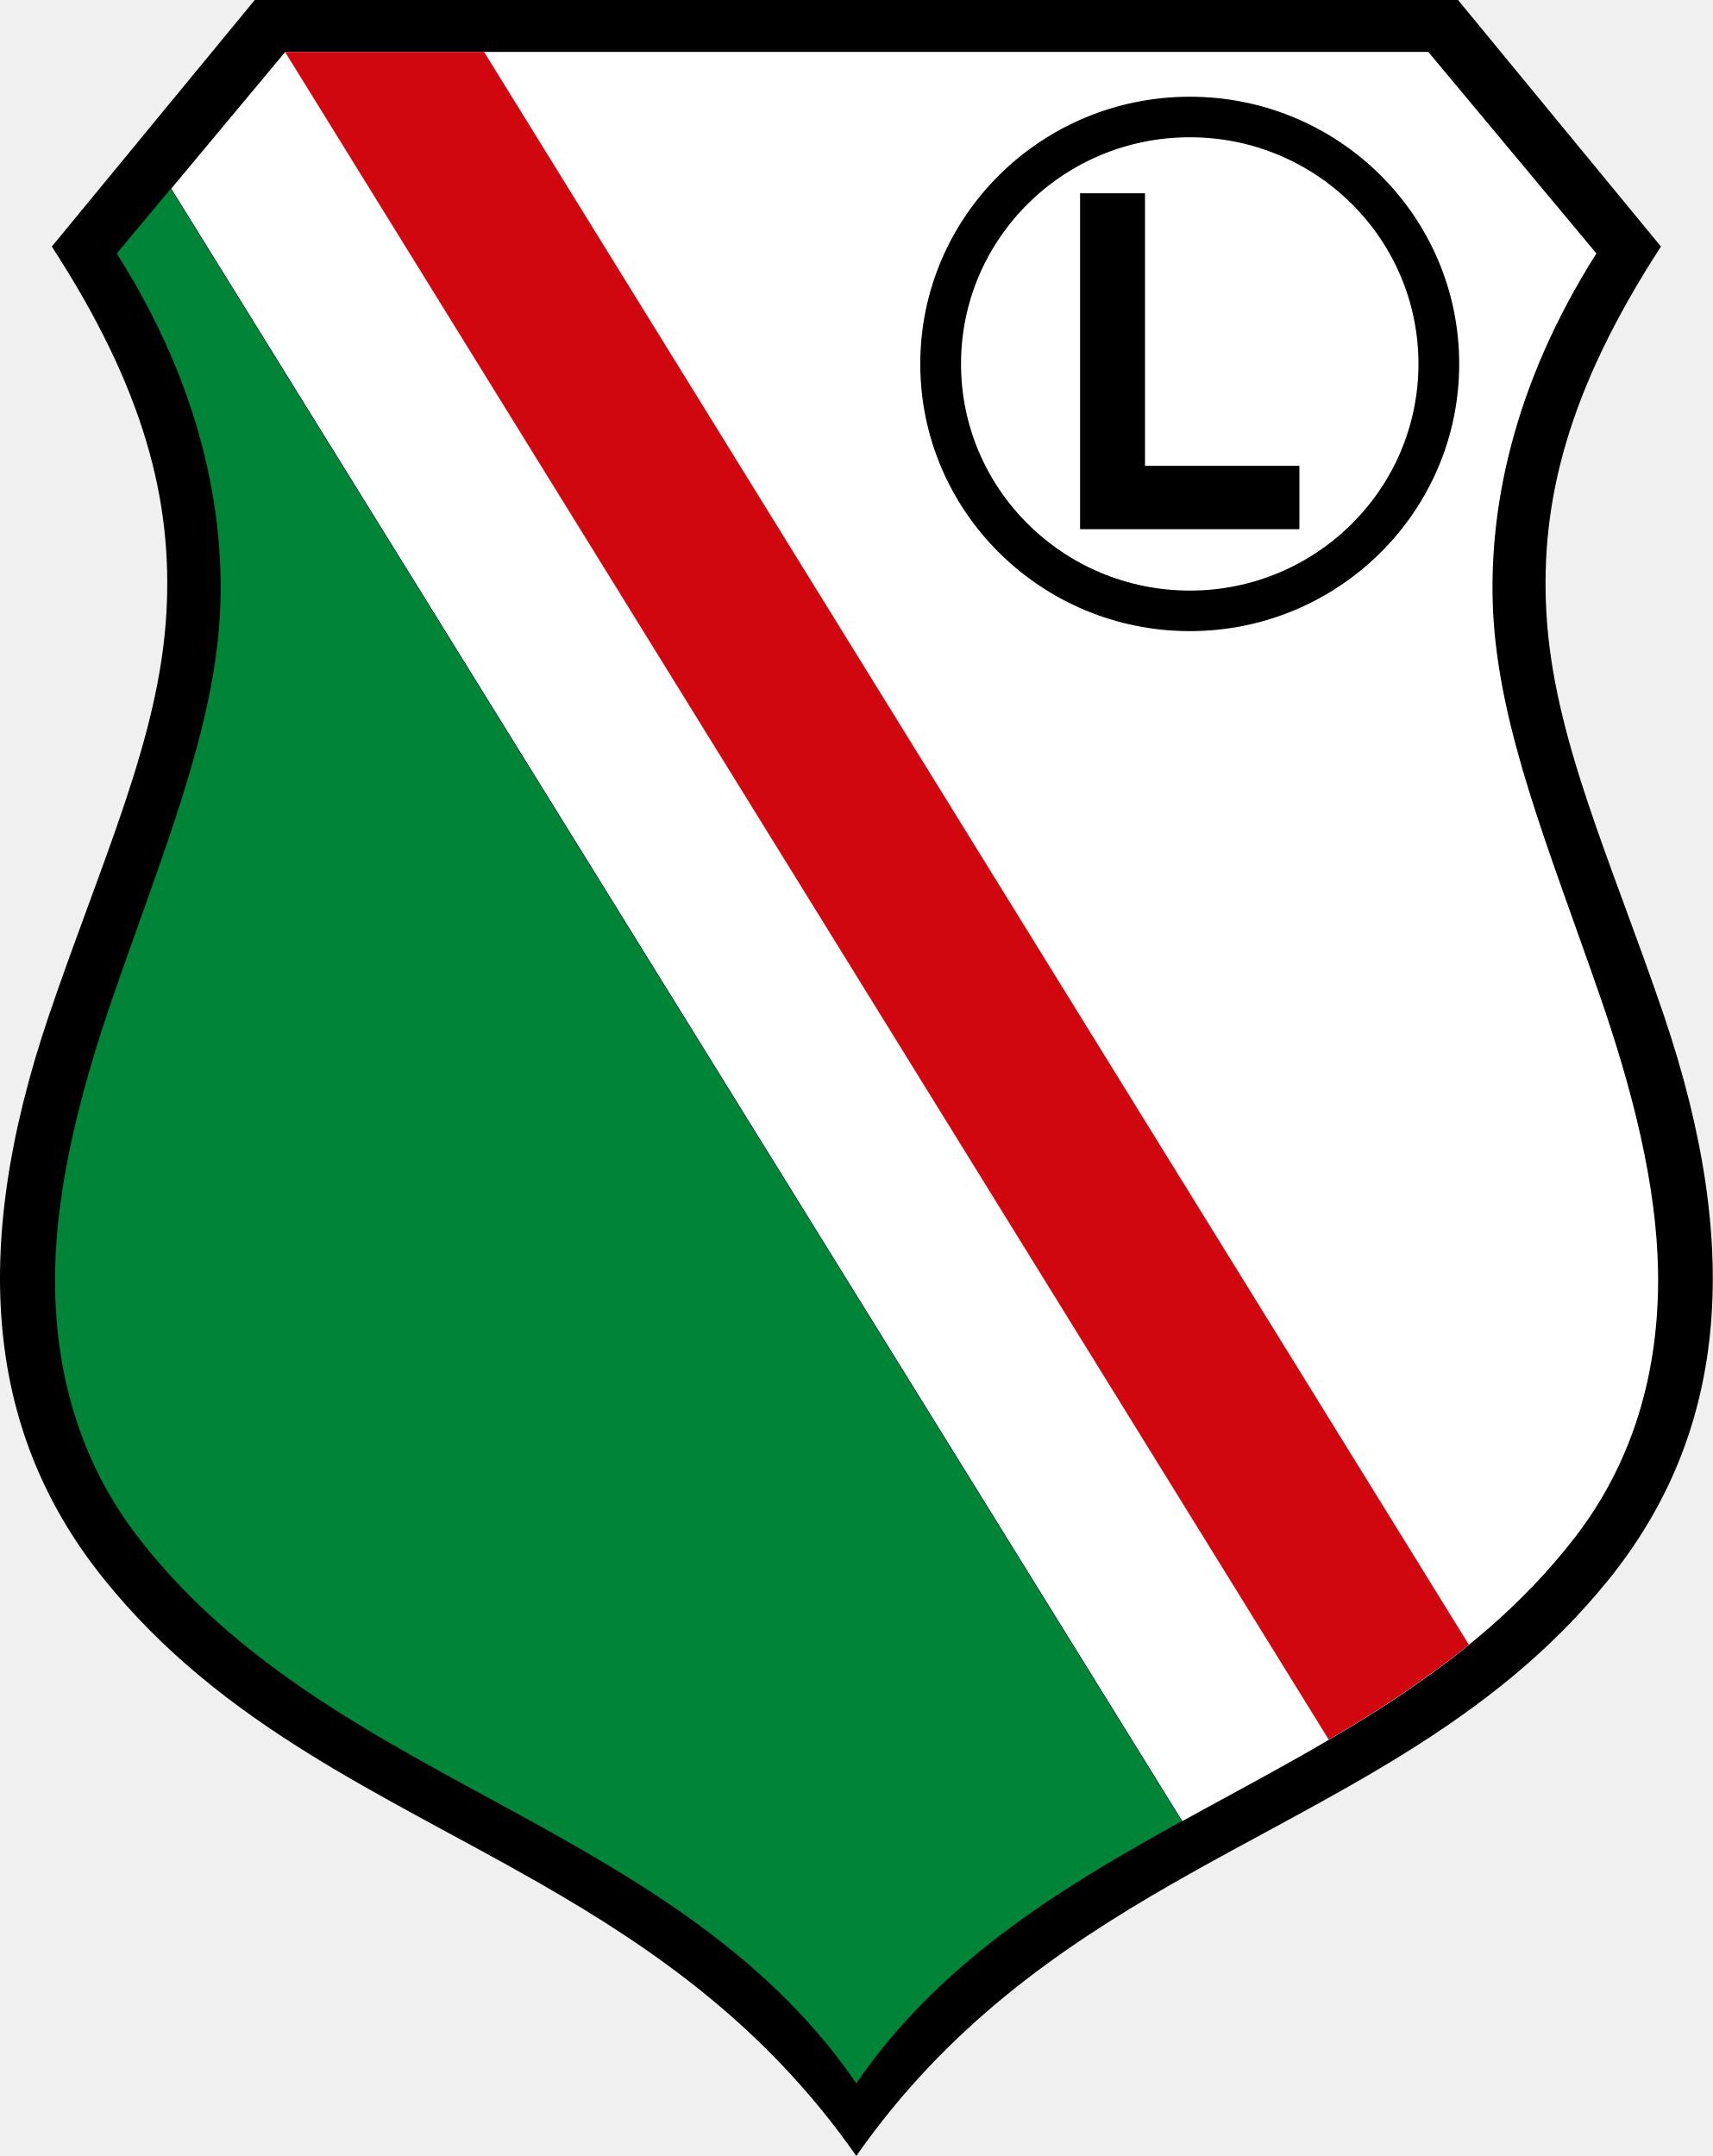
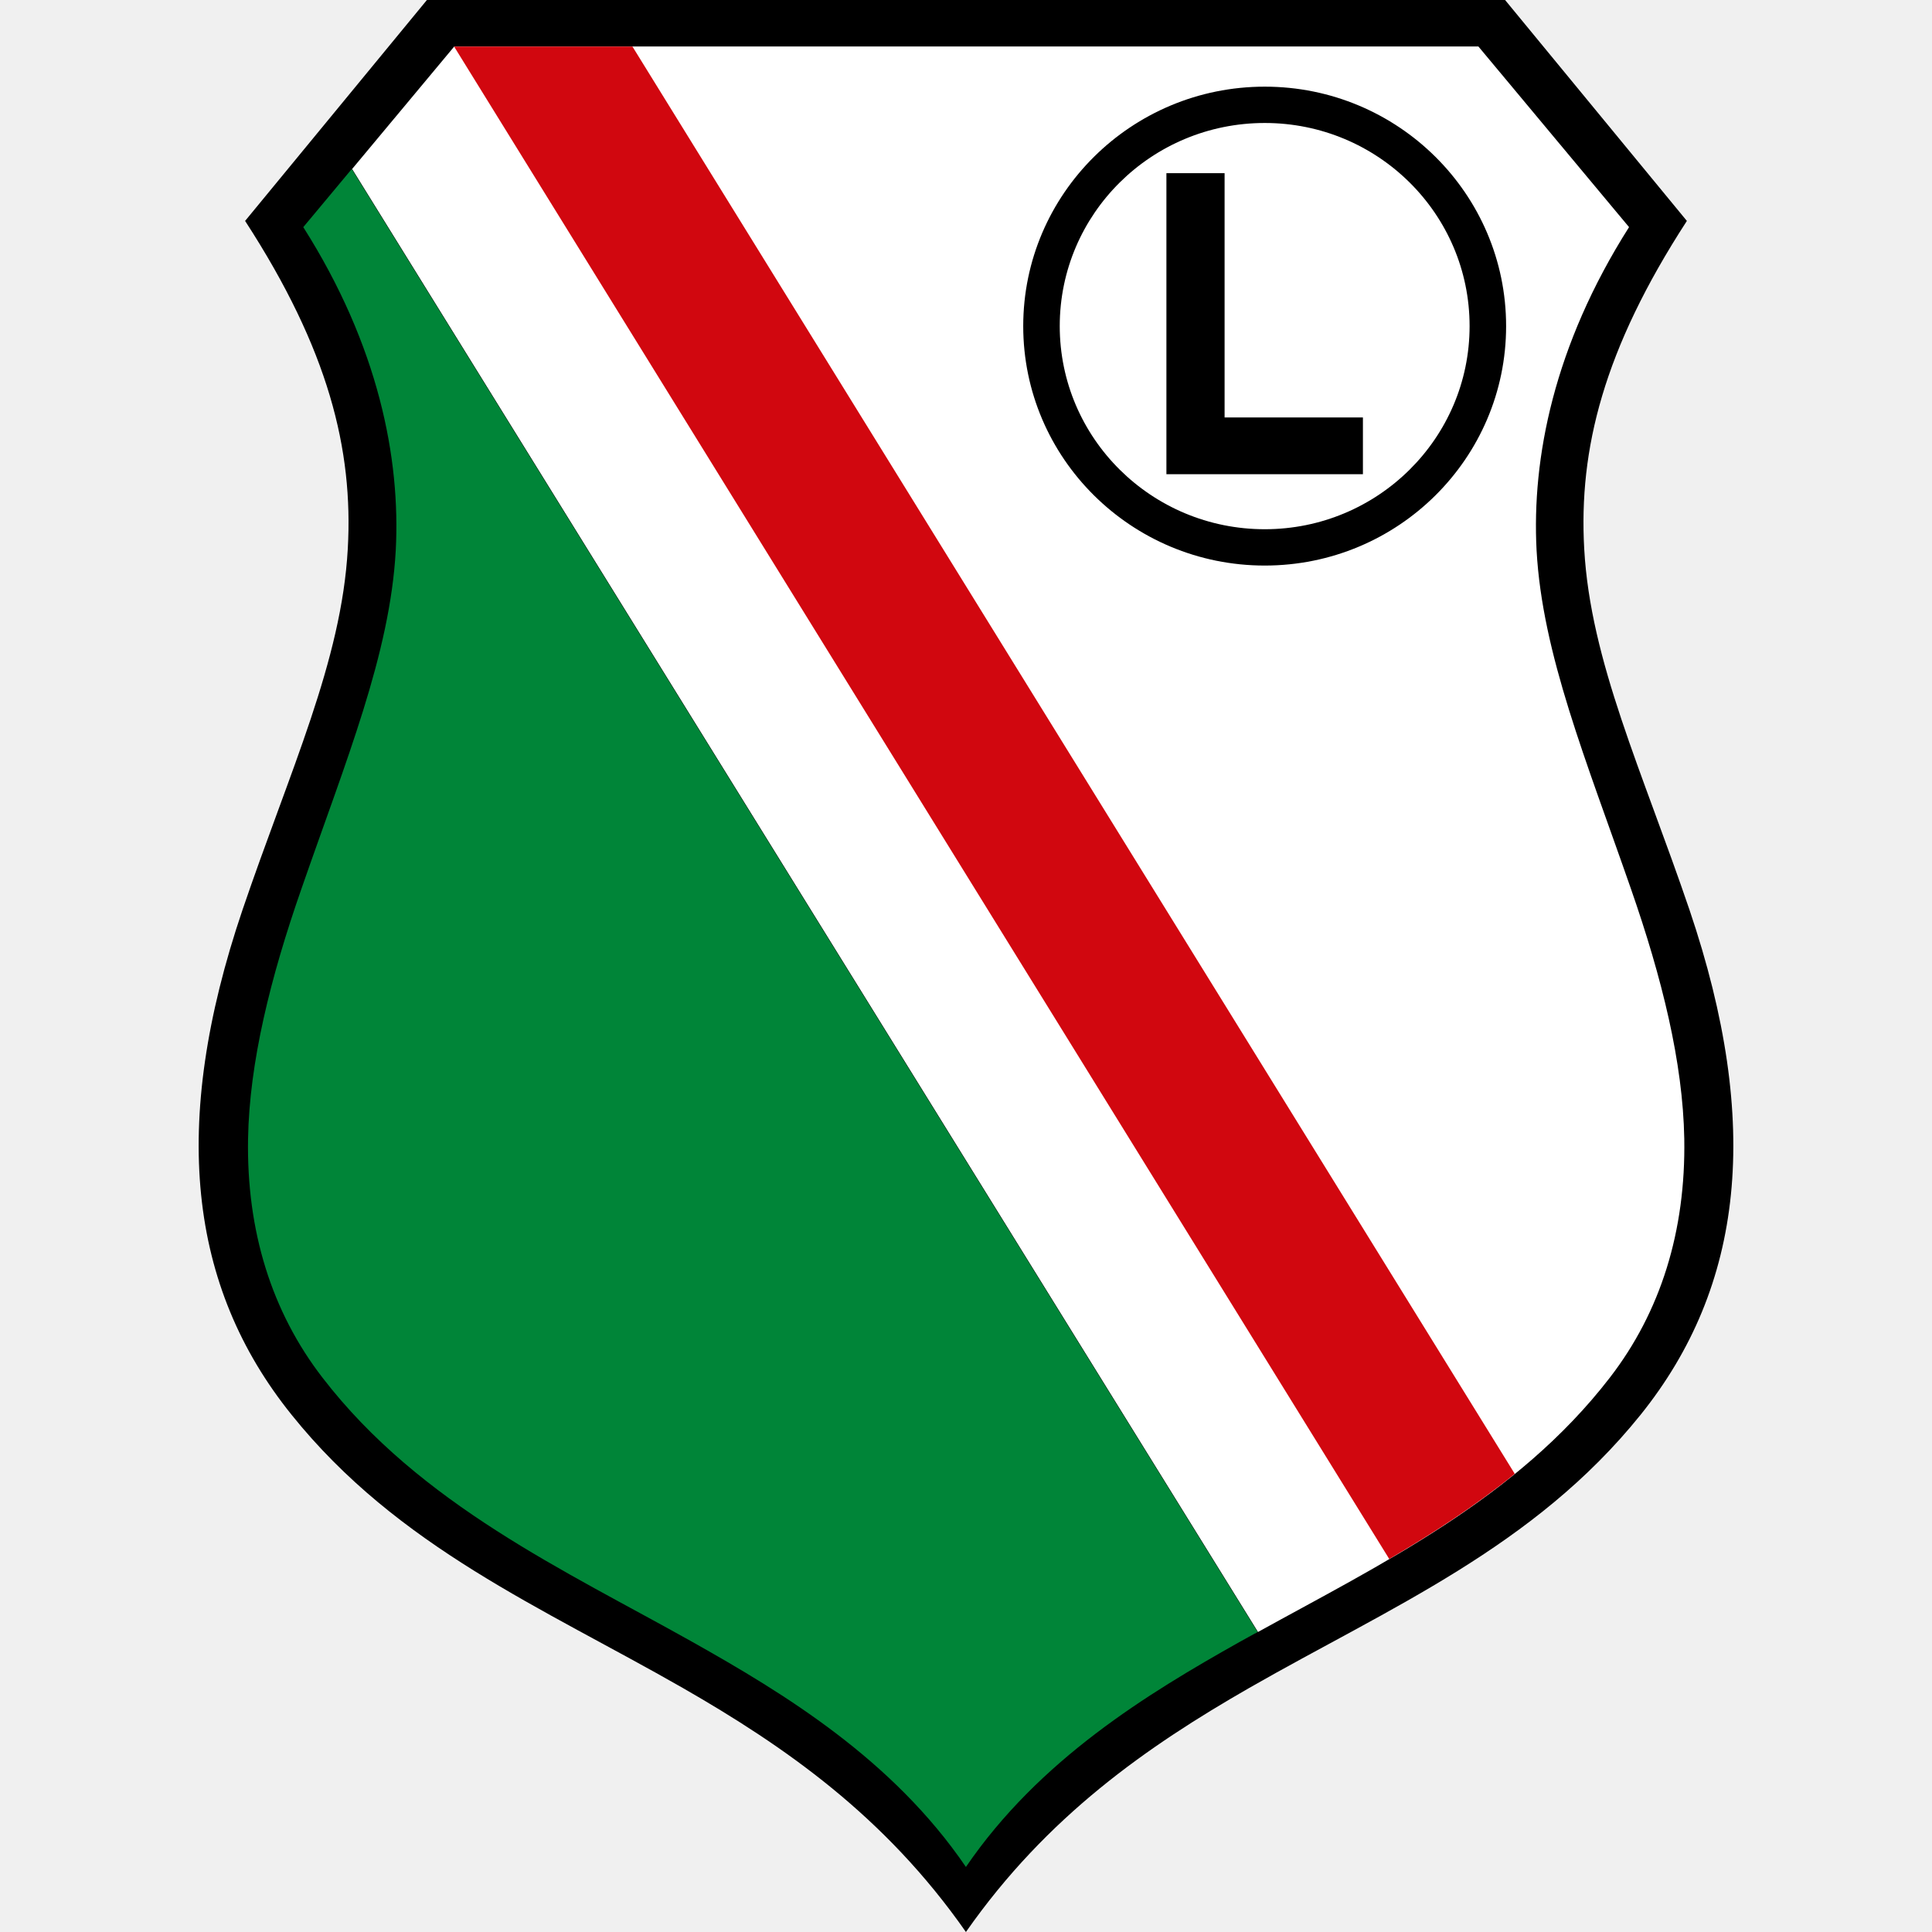
- <svg xmlns="http://www.w3.org/2000/svg" width="556" height="700" viewBox="0 0 556 700" fill="none">
-   <g clip-path="url(#clip0_37_422)">
-     <path fill-rule="evenodd" clip-rule="evenodd" d="M277.978 699.978C248.615 657.917 212.361 632.78 175.347 611.533C124.535 582.447 72.217 560.633 33.643 512.558C-3.684 466.175 -10.464 407.376 15.886 329.648C33.077 279.121 51.767 239.638 54.026 198.829C56.04 162.849 47.06 126.616 16.825 80.046L82.695 0.007H473.32L539.182 80.046C508.947 126.623 499.982 162.849 501.989 198.836C504.241 239.638 522.938 279.128 540.129 329.648C566.471 407.376 559.699 466.175 522.439 512.558C483.791 560.633 431.48 582.447 380.661 611.533C343.654 632.78 307.392 657.917 277.978 699.978Z" fill="black" />
-     <path fill-rule="evenodd" clip-rule="evenodd" d="M377.655 594.609L377.468 594.653C377.468 594.653 377.469 594.609 377.655 594.609ZM378.393 594.154C378.393 594.199 378.393 594.199 378.214 594.199V594.244C378.035 594.288 377.938 594.378 377.849 594.422C378.035 594.378 378.125 594.288 378.214 594.244V594.199L378.393 594.154ZM379.027 593.834C379.027 593.834 378.848 593.878 378.759 593.975C378.759 593.931 378.945 593.834 379.035 593.834M379.214 593.7C379.214 593.744 379.035 593.744 379.035 593.744L379.214 593.7ZM380.086 593.29L379.907 593.334C379.907 593.334 379.907 593.29 380.086 593.29ZM381.093 592.746C380.817 592.887 380.638 593.066 380.4 593.2C380.668 593.066 380.847 592.88 381.093 592.746ZM381.362 592.656C381.362 592.656 381.362 592.701 381.183 592.701C381.183 592.701 381.183 592.656 381.362 592.656ZM382.876 591.784C382.876 591.784 382.876 591.836 382.689 591.836C382.689 591.836 382.689 591.784 382.876 591.784ZM383.241 591.516C383.241 591.561 383.241 591.561 383.055 591.65C383.055 591.65 383.055 591.695 382.876 591.695C382.876 591.65 382.876 591.65 383.055 591.65C383.055 591.605 383.241 591.605 383.241 591.516ZM55.593 61.236L92.6 16.85H463.654L518.232 82.296C490.943 125.296 482.978 166.098 484.731 199.388C486.804 237.06 502.734 275.476 518.859 321.867C530.21 354.397 537.743 384.929 538.242 412.563C538.802 445.979 529.71 475.252 511.266 499.137C477.392 543.076 428.027 566.834 383.8 591.278L55.593 61.236Z" fill="white" />
-     <path fill-rule="evenodd" clip-rule="evenodd" d="M277.978 676.413C251.442 637.482 212.421 613.724 178.606 594.735C132.814 569.032 80.309 545.155 44.868 499.144C26.424 475.259 17.325 445.986 17.892 412.577C18.392 384.929 25.924 354.412 37.283 321.882C53.392 275.491 69.33 237.067 71.404 199.395C73.156 166.113 65.191 125.304 37.902 82.304L55.466 61.243L383.674 591.285C381.541 592.418 379.475 593.61 377.409 594.735C343.594 613.732 304.573 637.482 277.978 676.413Z" fill="#008538" />
-     <path fill-rule="evenodd" clip-rule="evenodd" d="M92.54 16.865H157.157L476.832 533.991C462.468 545.654 447.037 555.618 431.353 564.837L92.54 16.865Z" fill="#D1070F" />
-     <path d="M386.247 208.733C436.686 208.733 477.586 168.177 477.586 118.157C477.586 68.137 436.686 27.581 386.247 27.581C335.815 27.581 294.915 68.137 294.915 118.157C294.915 168.177 335.815 208.733 386.247 208.733Z" fill="white" />
-     <path d="M386.247 31.404C337.948 31.404 298.741 70.268 298.741 118.157C298.741 166.046 337.948 204.91 386.247 204.91C434.545 204.91 473.693 166.046 473.693 118.165C473.693 70.268 434.553 31.404 386.247 31.404ZM311.971 118.157C311.971 77.475 345.22 44.565 386.254 44.565C427.214 44.565 460.462 77.475 460.462 118.157C460.462 158.773 427.214 191.749 386.254 191.749C345.22 191.749 311.971 158.773 311.971 118.157Z" fill="black" />
-     <path d="M371.696 62.749H350.619V171.814H421.814V151.253H371.696V62.749Z" fill="black" />
-   </g>
-   <defs>
-     <clipPath id="clip0_37_422">
-       <rect width="556" height="700" fill="white" />
-     </clipPath>
-   </defs>
+ <svg xmlns="http://www.w3.org/2000/svg" width="700" height="700" viewBox="0 0 700 700" fill="none">
+   <path fill-rule="evenodd" clip-rule="evenodd" d="M349.97 700C320.606 657.937 284.35 632.799 247.335 611.551C196.521 582.464 144.2 560.649 105.625 512.572C68.296 466.187 61.516 407.386 87.867 329.654C105.058 279.125 123.749 239.641 126.009 198.83C128.023 162.848 119.043 126.614 88.806 80.042L154.679 0H545.32L611.185 80.042C580.949 126.621 571.983 162.848 573.99 198.837C576.243 239.641 594.94 279.132 612.132 329.654C638.475 407.386 631.703 466.187 594.441 512.572C555.792 560.649 503.479 582.464 452.657 611.551C415.649 632.799 379.385 657.937 349.97 700Z" fill="black" />
+   <path fill-rule="evenodd" clip-rule="evenodd" d="M449.651 594.627L449.464 594.67C449.464 594.67 449.465 594.627 449.651 594.627ZM450.389 594.172C450.389 594.202 450.33 594.216 450.21 594.216V594.261C450.031 594.305 449.934 594.396 449.845 594.44C450.031 594.396 450.121 594.305 450.21 594.261V594.216L450.389 594.172ZM451.023 593.852C451.023 593.852 450.844 593.895 450.755 593.992C450.755 593.949 450.941 593.852 451.031 593.852M451.21 593.718C451.21 593.762 451.031 593.761 451.031 593.761L451.21 593.718ZM452.082 593.307L451.903 593.352C451.903 593.352 451.903 593.307 452.082 593.307ZM453.089 592.763C452.813 592.905 452.634 593.083 452.396 593.218C452.664 593.084 452.843 592.898 453.089 592.763ZM453.358 592.674C453.358 592.674 453.358 592.719 453.179 592.719C453.179 592.719 453.179 592.674 453.358 592.674ZM454.872 591.801C454.872 591.801 454.872 591.853 454.685 591.853C454.685 591.853 454.685 591.801 454.872 591.801ZM455.237 591.533C455.237 591.563 455.175 591.608 455.051 591.667C455.051 591.667 455.051 591.712 454.872 591.712C454.872 591.682 454.932 591.667 455.051 591.667C455.051 591.622 455.237 591.622 455.237 591.533ZM127.575 61.231L164.584 16.843H535.654L590.234 82.292C562.944 125.294 554.979 166.098 556.732 199.389C558.805 237.063 574.735 275.48 590.861 321.873C602.213 354.405 609.746 384.938 610.245 412.573C610.805 445.99 601.713 475.265 583.268 499.151C549.392 543.091 500.025 566.85 455.796 591.295L127.575 61.231Z" fill="white" />
+   <path fill-rule="evenodd" clip-rule="evenodd" d="M349.97 676.434C323.433 637.501 284.41 613.742 250.594 594.753C204.8 569.048 152.292 545.17 116.85 499.157C98.406 475.271 89.306 445.997 89.873 412.587C90.373 384.938 97.906 354.419 109.265 321.888C125.375 275.495 141.314 237.069 143.387 199.396C145.14 166.112 137.174 125.302 109.884 82.3L127.448 61.239L455.67 591.302C453.537 592.436 451.471 593.628 449.405 594.753C415.589 613.75 376.566 637.501 349.97 676.434Z" fill="#008538" />
+   <path fill-rule="evenodd" clip-rule="evenodd" d="M164.524 16.858H229.144L548.832 534.006C534.468 545.669 519.036 555.634 503.351 564.853L164.524 16.858Z" fill="#D1070F" />
+   <path d="M458.243 208.734C508.685 208.734 549.586 168.177 549.586 118.154C549.586 68.132 508.685 27.575 458.243 27.575C407.802 27.575 366.908 68.132 366.908 118.154C366.908 168.177 407.809 208.734 458.243 208.734Z" fill="white" />
+   <path d="M458.243 31.398C409.942 31.398 370.734 70.264 370.734 118.154C370.734 166.045 409.942 204.911 458.243 204.911C506.544 204.911 545.693 166.045 545.693 118.162C545.693 70.279 506.552 31.398 458.243 31.398ZM383.964 118.154C383.964 77.471 417.215 44.559 458.25 44.559C499.212 44.559 532.462 77.471 532.462 118.154C532.462 158.772 499.212 191.75 458.25 191.75C417.215 191.75 383.964 158.772 383.964 118.154Z" fill="black" />
+   <path d="M443.692 62.744H422.614V171.814H493.812V151.252H443.692V62.744Z" fill="black" />
</svg>
